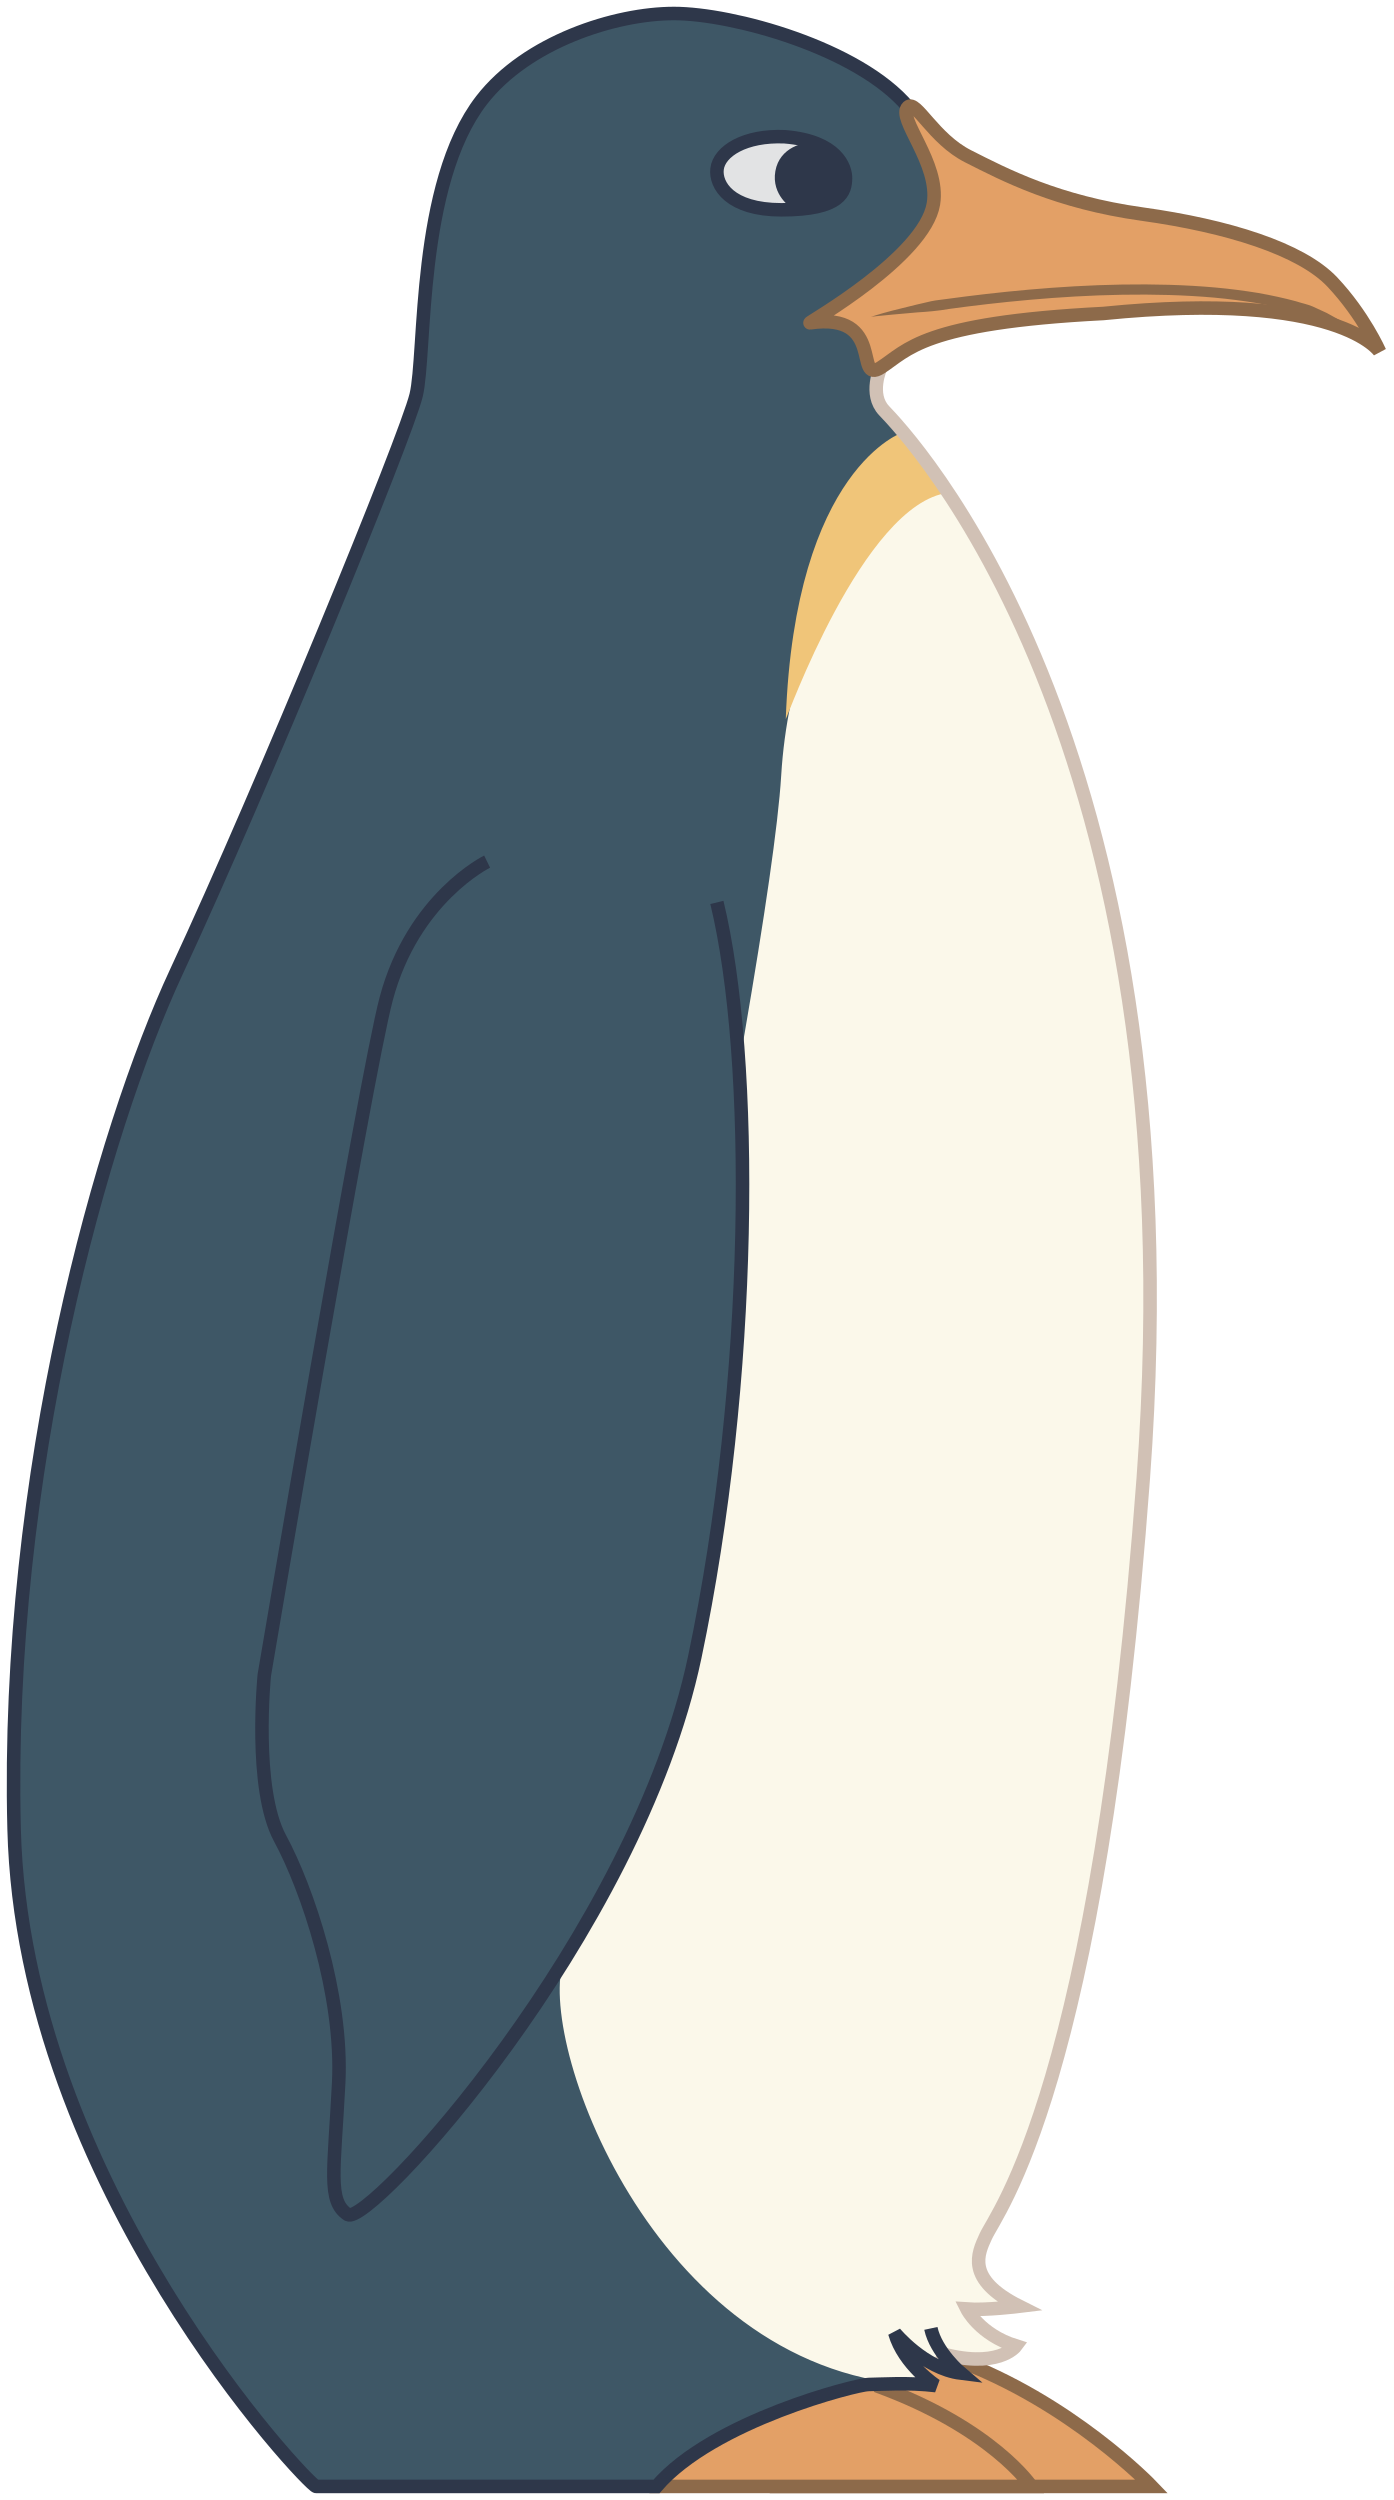
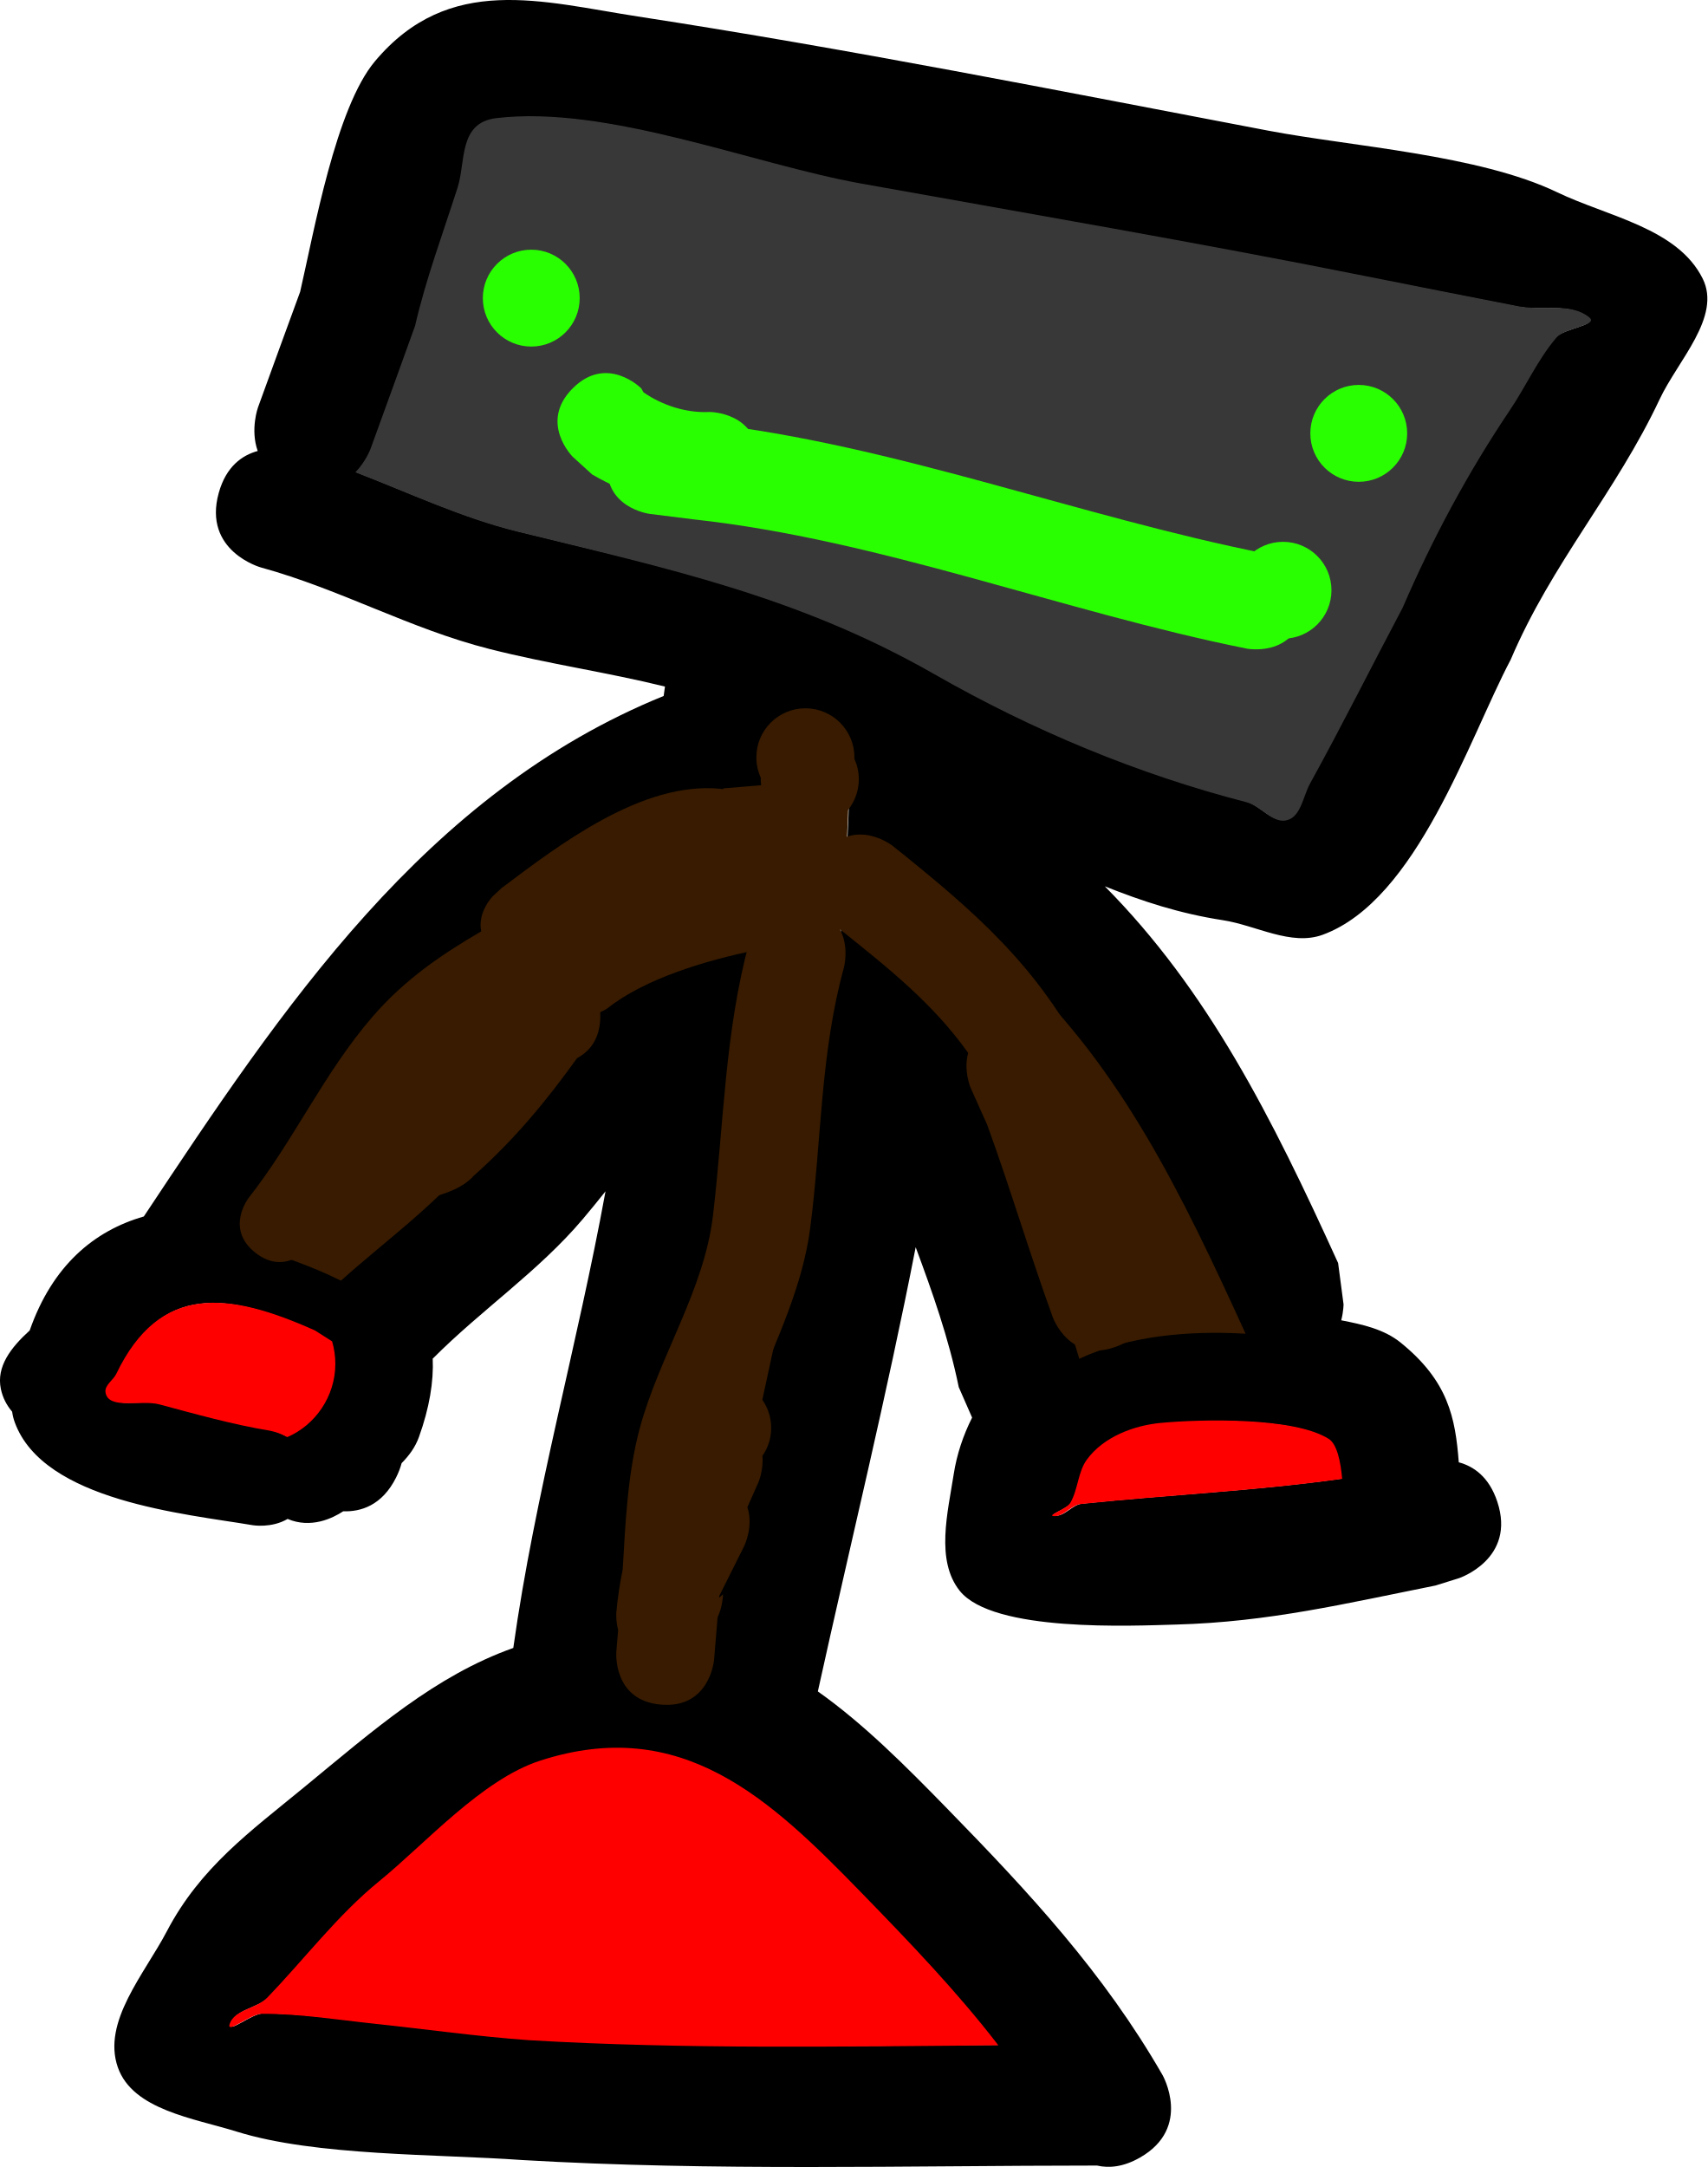
- <svg xmlns="http://www.w3.org/2000/svg" width="51.511" height="92.435" viewBox="0.687 0.689 51.511 92.435" version="1.1" xml:space="preserve">
-   <defs />
-   <g>
-     <g id="Page-1" fill-rule="evenodd">
-       <g id="penguin-b-[animals,bird,cold,north-pole,south-pole,ice,antarctica,arctic,robert-hunter]">
-         <g id="Body">
-           <path d="M 29.407 92.623 L 43.272 92.623 C 43.272 92.623 40.512 89.565 36.209 88.005 C 36.209 88.005 32.084 86.045 29.407 92.623 " id="Fill-1" fill="#E3A066" fill-rule="nonzero" stroke-width="1" stroke="none" />
-           <path d="M 29.147 92.623 L 43.272 92.623 C 43.272 92.623 40.262 89.471 35.959 87.912 " id="Stroke-3" stroke="#8D6A4A" stroke-width="0.5" fill="none" />
-           <path d="M 24.959 92.623 L 38.824 92.623 C 38.824 92.623 37.386 90.455 33.084 88.895 C 33.084 88.895 28.043 89.481 24.959 92.623 " id="Fill-5" fill="#E3A066" fill-rule="nonzero" stroke-width="1" stroke="none" />
-           <path d="M 24.699 92.623 L 38.824 92.623 C 38.824 92.623 37.386 90.455 33.084 88.895 " id="Stroke-7" stroke="#8D6A4A" stroke-width="0.5" fill="none" />
-           <path d="M 34.261 4.645 C 32.352 2.533 27.772 1.188 25.605 1.188 C 23.438 1.188 20.166 2.231 18.494 4.393 C 16.088 7.504 16.449 13.764 16.074 15.304 C 15.699 16.844 10.387 29.794 7.209 36.619 C 4.472 42.496 0.876 55.169 1.209 68.324 C 1.543 81.479 12.126 92.623 12.376 92.623 L 24.959 92.623 C 27.043 90.193 32.376 88.854 32.792 88.853 C 33.251 88.849 34.272 88.772 35.293 88.895 C 35.293 88.895 34.105 88.12 33.772 86.947 C 33.772 86.947 34.855 88.266 36.209 88.434 C 36.209 88.434 35.346 87.647 35.105 86.779 C 34.959 86.255 33.459 58.94 33.459 58.27 C 33.459 57.803 34.109 30.043 34.084 16.665 C 32.294 15.862 33.699 13.066 33.699 13.066 C 33.699 13.066 37.699 8.447 34.261 4.645 " id="Fill-9" fill="#3E5766" fill-rule="nonzero" stroke-width="1" stroke="none" />
-           <path d="M 34.665 17.392 C 34.665 17.392 30.015 21.989 29.571 29.363 C 29.126 36.736 22.209 70.001 21.459 73.436 C 20.709 76.871 25.386 88.959 35.292 88.895 C 35.292 88.895 33.771 88.078 33.771 86.947 C 33.771 86.947 35.434 88.458 36.101 88.416 C 36.101 88.416 35.542 87.912 35.146 86.937 C 35.146 86.937 35.855 88.601 38.251 87.428 C 38.251 87.428 36.519 87.112 36.436 86.064 C 36.436 86.064 37.542 85.962 38.376 85.962 C 38.376 85.962 36.408 84.825 36.916 83.939 C 40.626 77.478 41.71 69.332 42.859 56.637 C 44.105 42.874 41.855 31.373 38.355 23.623 C 36.761 20.235 34.665 17.392 34.665 17.392 " id="Fill-11" fill="#FBF8EA" fill-rule="nonzero" stroke-width="1" stroke="none" />
-           <path d="M 29.74 27.274 C 29.736 27.387 32.59 19.317 35.745 18.908 L 34.084 16.665 C 34.084 16.665 30.074 17.967 29.74 27.274 " id="Fill-13" fill="#F0C579" fill-rule="nonzero" stroke-width="1" stroke="none" />
-           <path d="M 33.251 14.28 C 33.251 14.28 32.801 15.266 33.376 15.873 C 34.091 16.627 44.993 27.826 42.959 55.337 C 41.292 77.876 37.554 82.452 37.133 83.379 C 36.852 83.996 36.366 84.956 38.376 85.962 C 38.376 85.962 37.135 86.116 36.436 86.064 C 36.436 86.064 36.907 87.009 38.251 87.428 C 38.251 87.428 37.584 88.335 35.334 87.665 " id="Stroke-15" stroke="#D1C1B5" stroke-width="0.5" fill="none" />
-           <path d="M 35.105 86.779 C 35.292 87.66 36.209 88.434 36.209 88.434 C 34.855 88.266 33.771 86.947 33.771 86.947 C 34.105 88.12 35.292 88.895 35.292 88.895 C 34.271 88.772 33.25 88.849 32.792 88.853 C 32.376 88.854 27.042 90.193 24.959 92.623 L 12.376 92.623 C 12.126 92.623 1.542 81.479 1.209 68.324 C 0.876 55.169 4.472 42.496 7.209 36.619 C 10.387 29.794 15.698 16.844 16.073 15.304 C 16.448 13.764 16.088 7.504 18.494 4.393 C 20.166 2.231 23.438 1.188 25.605 1.188 C 27.771 1.188 32.428 2.466 34.261 4.645 " id="Stroke-27" stroke="#2E374A" stroke-width="0.5" fill="none" />
-         </g>
-         <g id="Beak">
-           <path d="M 30.636 12.626 C 30.538 12.64 34.872 10.199 35.199 8.227 C 35.449 6.719 33.824 5.053 34.261 4.645 C 34.553 4.372 35.204 5.822 36.48 6.467 C 37.846 7.158 39.761 8.164 42.917 8.604 C 46.074 9.044 48.793 9.892 49.949 11.117 C 51.105 12.343 51.699 13.694 51.699 13.694 C 51.699 13.694 50.23 11.4 41.48 12.28 C 34.761 12.626 34.251 13.642 33.251 14.281 C 32.251 14.919 33.449 12.217 30.636 12.626 " id="Fill-17" fill="#E3A066" fill-rule="nonzero" stroke-width="1" stroke="none" />
-           <path d="M 32.886 12.406 C 32.886 12.406 33.166 12.308 33.662 12.178 C 33.912 12.117 34.215 12.042 34.562 11.955 C 34.737 11.915 34.923 11.871 35.118 11.826 C 35.315 11.783 35.526 11.771 35.743 11.736 C 37.485 11.498 39.821 11.249 42.17 11.21 C 43.344 11.19 44.521 11.22 45.621 11.319 C 46.171 11.368 46.701 11.44 47.202 11.52 C 47.703 11.609 48.173 11.712 48.603 11.828 C 48.815 11.898 49.026 11.938 49.215 12.018 C 49.4 12.103 49.576 12.184 49.741 12.26 C 50.062 12.434 50.339 12.585 50.55 12.74 C 50.77 12.877 50.918 13.021 51.023 13.109 C 51.127 13.2 51.183 13.247 51.183 13.247 C 51.183 13.247 51.12 13.21 51.001 13.14 C 50.882 13.07 50.713 12.964 50.48 12.862 C 50.255 12.744 49.964 12.64 49.634 12.522 C 49.296 12.422 48.916 12.323 48.504 12.191 C 48.087 12.079 47.629 11.978 47.14 11.892 C 46.649 11.813 46.129 11.743 45.587 11.694 C 44.504 11.597 43.34 11.567 42.177 11.587 C 39.848 11.626 37.525 11.873 35.794 12.11 C 35.363 12.186 34.963 12.217 34.607 12.239 C 34.252 12.271 33.942 12.298 33.687 12.321 C 33.432 12.345 33.232 12.365 33.095 12.379 C 32.96 12.392 32.886 12.406 32.886 12.406 " id="Fill-19" fill="#8D6A4A" fill-rule="nonzero" stroke-width="1" stroke="none" />
-           <path d="M 30.636 12.626 C 30.538 12.64 34.872 10.199 35.199 8.227 C 35.449 6.719 33.824 5.053 34.261 4.645 C 34.553 4.372 35.204 5.822 36.48 6.467 C 37.846 7.158 39.761 8.164 42.917 8.604 C 46.074 9.044 48.793 9.892 49.949 11.117 C 51.105 12.343 51.699 13.694 51.699 13.694 C 51.699 13.694 50.23 11.4 41.48 12.28 C 34.761 12.626 34.251 13.642 33.251 14.281 C 32.251 14.919 33.449 12.217 30.636 12.626 Z " id="Stroke-21" stroke="#8D6A4A" stroke-width="0.5" fill="none" />
-         </g>
-         <g id="Eye">
-           <path d="M 27.199 6.896 C 27.277 6.236 28.23 5.639 29.699 5.702 C 31.652 5.859 31.956 6.848 31.949 7.241 C 31.94 7.717 31.81 8.404 29.576 8.404 C 27.667 8.404 27.129 7.489 27.199 6.896 " id="Fill-23" fill="#E2E3E4" fill-rule="nonzero" stroke-width="1" stroke="none" />
-           <path d="M 29.964 8.384 C 29.964 8.384 29.199 7.913 29.355 7.017 C 29.511 6.124 30.428 5.927 30.773 5.959 C 31.119 5.99 31.396 6.286 31.396 6.286 C 31.396 6.286 32.136 6.844 31.949 7.457 C 31.761 8.07 30.834 8.343 30.834 8.343 C 30.834 8.343 30.088 8.447 29.964 8.384 " id="Fill-25" fill="#2E374A" fill-rule="nonzero" stroke-width="1" stroke="none" />
-           <path d="M 27.199 6.939 C 27.277 6.279 28.23 5.682 29.699 5.745 C 31.652 5.901 31.956 6.891 31.949 7.284 C 31.94 7.76 31.81 8.447 29.576 8.447 C 27.667 8.447 27.129 7.531 27.199 6.939 Z " id="Stroke-29" stroke="#2E374A" stroke-width="0.5" fill="none" />
-         </g>
-         <g id="Group-34">
-           <path d="M 18.698 32.546 C 18.698 32.546 15.959 33.887 14.966 37.621 C 14.194 40.521 10.459 62.627 10.459 62.627 C 10.459 62.627 10.042 66.817 11.042 68.66 C 12.042 70.503 13.376 74.441 13.209 77.709 C 13.042 80.977 12.792 82.066 13.542 82.568 C 14.292 83.071 24.209 72.262 26.376 61.956 C 28.542 51.65 28.593 39.836 27.193 34.055 " id="Fill-31" fill="#3E5766" fill-rule="nonzero" stroke-width="1" stroke="none" />
-           <path d="M 18.698 32.546 C 18.698 32.546 15.959 33.887 14.966 37.621 C 14.194 40.521 10.459 62.627 10.459 62.627 C 10.459 62.627 10.042 66.817 11.042 68.66 C 12.042 70.503 13.376 74.441 13.209 77.709 C 13.042 80.977 12.792 82.066 13.542 82.568 C 14.292 83.071 24.209 72.262 26.376 61.956 C 28.542 51.65 28.593 39.836 27.193 34.055 " id="Stroke-33" stroke="#2E374A" stroke-width="0.5" fill="none" />
-         </g>
-       </g>
+ <svg xmlns="http://www.w3.org/2000/svg" version="1.1" width="87.047" height="110.451" viewBox="0,0,87.047,110.451">
+   <g transform="translate(-196.4764,-124.7747)">
+     <g data-paper-data="{&quot;isPaintingLayer&quot;:true}" fill-rule="nonzero" stroke="none" stroke-width="0.5" stroke-linecap="butt" stroke-linejoin="miter" stroke-miterlimit="10" stroke-dasharray="" stroke-dashoffset="0" style="mix-blend-mode: normal">
+       <path d="M197.095,196.728c-0.28,-0.33 -0.481,-0.711 -0.575,-1.159c-0.237,-1.138 0.503,-2.103 1.47,-2.981c1.156,-3.301 3.275,-5.08 5.819,-5.81c7.061,-10.638 14.341,-21.59 26.503,-26.53l0.067,-0.479c-2.942,-0.729 -5.897,-1.143 -8.94,-1.914c-4.066,-1.03 -7.587,-3.038 -11.663,-4.158c0,0 -2.973,-0.826 -2.147,-3.799c0.377,-1.357 1.201,-1.923 1.986,-2.137c-0.392,-1.103 0.017,-2.228 0.017,-2.228l1.103,-3.033c0.348,-0.951 0.696,-1.903 1.044,-2.854c0.707,-3.057 1.81,-9.365 3.814,-11.749c3.784,-4.502 8.524,-3.032 13.404,-2.282c10.727,1.648 21.472,3.788 32.133,5.818c4.258,0.811 10.743,1.225 14.73,3.139c2.595,1.246 6.147,1.827 7.426,4.406c0.966,1.948 -1.269,4.175 -2.194,6.143c-2.233,4.752 -5.491,8.333 -7.595,13.275c-2.135,4.038 -4.769,12.258 -9.584,14.023c-1.609,0.59 -3.394,-0.481 -5.088,-0.742c-2.239,-0.345 -4.13,-0.974 -6.021,-1.727c5.247,5.295 8.498,11.732 11.894,19.202l0.277,2.104c0,0 0,0.35 -0.118,0.814c1.094,0.212 2.19,0.456 3.031,1.138c2.418,1.958 2.786,3.809 2.962,6.1c0.756,0.202 1.541,0.738 1.962,2.002c0.976,2.928 -1.952,3.904 -1.952,3.904l-1.198,0.374c-4.577,0.914 -8.484,1.859 -13.208,1.989c-2.232,0.062 -9.36,0.411 -11.053,-1.726c-1.233,-1.557 -0.604,-3.987 -0.299,-5.95c0.154,-0.988 0.478,-1.966 0.936,-2.872l-0.681,-1.552c-0.515,-2.508 -1.344,-4.838 -2.196,-7.133c-1.467,7.527 -3.302,14.993 -4.988,22.642c2.357,1.669 4.475,3.801 6.575,5.952c4.208,4.311 7.988,8.371 10.996,13.597c0,0 1.531,2.679 -1.148,4.21c-0.849,0.485 -1.582,0.547 -2.188,0.407c-9.765,0.002 -19.575,0.289 -29.323,-0.282c-4.308,-0.309 -10.521,-0.196 -14.526,-1.444c-2.197,-0.685 -5.314,-1.108 -6.075,-3.28c-0.812,-2.319 1.358,-4.759 2.499,-6.935c1.71,-3.261 4.249,-5.08 6.975,-7.322c3.616,-2.973 6.701,-5.699 10.688,-7.12c1.099,-7.848 3.283,-15.492 4.702,-23.274c-0.365,0.459 -0.749,0.933 -1.166,1.425c-2.246,2.65 -5.162,4.617 -7.609,7.071l-0.035,0.029c0.051,1.171 -0.164,2.505 -0.706,4.008c-0.184,0.51 -0.499,0.938 -0.879,1.323c-0.062,0.232 -0.155,0.476 -0.282,0.731c-0.719,1.439 -1.814,1.753 -2.697,1.723c-0.541,0.355 -1.646,0.894 -2.834,0.389c-0.814,0.481 -1.771,0.321 -1.771,0.321c-3.469,-0.586 -10.665,-1.225 -12.138,-5.239c-0.066,-0.18 -0.11,-0.363 -0.136,-0.549zM222.928,151.865c7.615,1.872 14.237,3.234 21.194,7.21c5.052,2.887 10.349,5.117 15.869,6.541c0.734,0.189 1.355,1.126 2.081,0.912c0.7,-0.205 0.8,-1.223 1.153,-1.862c1.626,-2.946 3.128,-5.959 4.704,-8.932c1.509,-3.5 3.334,-6.884 5.464,-10.044c0.82,-1.217 1.428,-2.588 2.382,-3.703c0.424,-0.496 2.171,-0.613 1.666,-1.026c-0.941,-0.769 -2.411,-0.324 -3.604,-0.557c-2.619,-0.513 -5.239,-1.019 -7.856,-1.542c-8.523,-1.704 -17.049,-3.144 -25.601,-4.679c-5.493,-0.986 -12.889,-4.028 -18.551,-3.351c-1.936,0.232 -1.546,2.211 -1.968,3.529c-0.748,2.337 -1.613,4.645 -2.163,7.037c-0.387,1.071 -0.775,2.141 -1.162,3.212l-1.103,3.033c0,0 -0.231,0.636 -0.775,1.204c2.754,1.062 5.405,2.314 8.269,3.019zM239.778,163.633c-1.138,-0.624 -2.286,-1.229 -3.467,-1.781l-0.023,0.158c-0.114,1.367 -0.241,2.733 -0.372,4.098c-2.085,0.175 -4.402,0.662 -6.346,1.507c0.008,-0.082 0.016,-0.165 0.024,-0.247c-7.949,4.266 -13.478,11.977 -18.514,19.58c1.262,0.325 2.515,0.772 3.714,1.302l0.528,0.329c2.078,-1.868 4.39,-3.538 6.169,-5.668c2.27,-2.716 3.866,-5.019 6.338,-7.31c0.202,-0.077 0.333,-0.175 0.333,-0.175c1.81,-1.437 4.816,-2.321 7.122,-2.79c-0.138,1.5 -0.266,3.001 -0.372,4.504c0,0 -0.041,0.571 -0.333,1.204c-0.931,9.978 -3.986,19.544 -5.545,29.403c1.211,0.027 2.351,0.195 3.432,0.478c2.841,-12.688 6.043,-24.905 7.034,-37.827c2.688,1.086 4.476,2.16 6.236,4.506c0,0 0.16,0.213 0.429,0.367c0.06,0.325 0.06,0.547 0.06,0.547c-0.082,5.794 3.082,10.974 4.699,16.53c2.385,-1.109 5.16,-1.404 7.88,-1.245c-3.096,-6.793 -5.96,-12.644 -10.929,-17.376c-0.075,-0.185 -0.164,-0.304 -0.164,-0.304c-2.063,-2.75 -4.25,-4.1 -7.422,-5.369l-0.458,-0.234c0,0 -0.06,-0.03 -0.16,-0.062c0.048,-0.92 0.084,-1.844 0.107,-2.772zM240.33,221.246c-4.665,-4.796 -9.067,-9.011 -16.283,-6.678c-2.974,0.961 -5.819,4.177 -8.183,6.101c-2.125,1.729 -3.805,3.943 -5.709,5.913c-0.541,0.559 -1.671,0.598 -1.912,1.337c-0.179,0.547 1.07,-0.52 1.646,-0.522c1.922,-0.006 3.834,0.295 5.746,0.498c2.617,0.278 5.228,0.628 7.853,0.815c7.92,0.468 15.885,0.349 23.83,0.291c-2.102,-2.727 -4.476,-5.174 -6.987,-7.756zM211.078,197.979c1.431,-0.613 2.434,-2.034 2.434,-3.69c0,-0.393 -0.057,-0.773 -0.162,-1.132l-0.872,-0.548c-4.432,-1.984 -7.799,-2.418 -10.011,2.187c-0.155,0.322 -0.594,0.564 -0.551,0.918c0.114,0.925 1.828,0.367 2.729,0.607c1.833,0.49 3.665,1.015 5.537,1.323c0,0 0.429,0.071 0.896,0.334zM264.162,198.128c-1.786,-1.129 -6.466,-0.971 -8.481,-0.78c-1.357,0.128 -2.887,0.663 -3.735,1.831c-0.458,0.631 -0.447,1.512 -0.846,2.183c-0.184,0.31 -1.209,0.633 -0.85,0.668c0.506,0.049 0.89,-0.563 1.396,-0.615c4.574,-0.472 8.792,-0.65 13.196,-1.269c-0.077,-0.876 -0.261,-1.752 -0.681,-2.018z" data-paper-data="{&quot;index&quot;:null}" fill="#000000" />
+       <path d="M214.597,148.847c0.544,-0.568 0.775,-1.206 0.775,-1.206l1.103,-3.039c0.387,-1.071 0.776,-2.148 1.163,-3.219c0.551,-2.391 1.421,-4.714 2.169,-7.051c0.422,-1.318 0.036,-3.305 1.972,-3.536c5.662,-0.677 13.085,2.344 18.578,3.33c8.552,1.535 17.156,3.006 25.679,4.71c2.617,0.523 5.241,1.039 7.86,1.552c1.193,0.234 2.663,-0.209 3.604,0.56c0.505,0.413 -1.242,0.532 -1.666,1.027c-0.954,1.115 -1.561,2.493 -2.381,3.71c-2.13,3.161 -3.957,6.57 -5.467,10.07c-1.576,2.973 -3.092,6.009 -4.718,8.955c-0.353,0.639 -0.457,1.66 -1.157,1.865c-0.727,0.213 -1.35,-0.722 -2.083,-0.911c-5.52,-1.424 -10.867,-3.641 -15.919,-6.528c-6.956,-3.976 -13.628,-5.39 -21.243,-7.262c-2.865,-0.704 -5.516,-1.965 -8.27,-3.027z" data-paper-data="{&quot;noHover&quot;:false,&quot;origItem&quot;:[&quot;Path&quot;,{&quot;applyMatrix&quot;:true,&quot;segments&quot;:[[[505.14068,336.66574],[-4.46194,1.72083],[-0.88077,-0.92024]],[503.8853,334.71531],[[502.09831,329.80108],[0,0],[-0.62747,-1.7346]],[[500.21591,324.59728],[0.62747,1.7346],[-0.89204,-3.87452]],[[496.7107,313.1963],[1.21207,3.78663],[-0.68362,-2.13569]],[[493.52239,307.47842],[3.13725,0.37515],[-9.17416,-1.09705]],[[463.46573,312.90765],[8.89946,-1.59778],[-13.85636,2.48773]],[[421.98705,320.48931],[13.80948,-2.76037],[-4.24014,0.84756]],[[409.25786,322.98773],[4.24341,-0.83101],[-1.93264,0.37848]],[[403.41922,323.89066],[1.52485,-1.24626],[-0.81829,0.66879]],[[406.11876,325.55332],[-0.68728,-0.80282],[1.54641,1.80638]],[[409.97851,331.55263],[-1.32907,-1.97179],[3.45161,5.12074]],[[418.83149,347.82671],[-2.44541,-5.67059],[2.55337,4.81719]],[[426.45331,362.29849],[-2.6346,-4.77324],[0.57149,1.0354]],[[428.32168,365.31462],[-1.13481,-0.33296],[1.17777,0.34557]],[[431.6941,363.83619],[-1.18851,0.30659],[8.94313,-2.30699]],[[457.4048,353.23837],[-8.18521,4.67829],[11.27089,-6.44192]],[[491.74281,341.55649],[-12.33746,3.03349],[4.64116,-1.14115]]],&quot;closed&quot;:true}],&quot;index&quot;:null}" fill="#383838" />
+       <path d="M239.753,164.973c-0.025,0.984 -0.061,1.965 -0.112,2.941c0.106,0.034 0.17,0.066 0.17,0.066l0.487,0.248c3.365,1.346 5.714,2.796 7.902,5.713c0,0 0.095,0.126 0.175,0.323c5.271,5.019 8.322,11.284 11.606,18.49c-2.884,-0.169 -5.95,0.101 -8.481,1.277c-1.715,-5.894 -5.062,-11.319 -4.976,-17.465c0,0 0.001,-0.234 -0.062,-0.579c-0.286,-0.163 -0.454,-0.387 -0.454,-0.387c-1.866,-2.488 -3.734,-3.61 -6.586,-4.762c-1.052,13.707 -4.435,26.667 -7.449,40.125c-1.147,-0.3 -2.366,-0.48 -3.65,-0.508c1.653,-10.457 4.907,-20.732 5.894,-31.316c0.31,-0.671 0.357,-1.277 0.357,-1.277c0.113,-1.594 0.247,-3.055 0.394,-4.646c-2.446,0.498 -5.595,1.423 -7.514,2.947c0,0 -0.137,0.103 -0.352,0.185c-2.622,2.43 -4.29,4.831 -6.698,7.712c-1.888,2.259 -4.34,4.009 -6.544,5.99l-0.689,-0.326c-1.272,-0.562 -2.601,-1.042 -3.94,-1.386c5.341,-8.065 11.252,-16.312 19.684,-20.837c-0.009,0.087 -0.017,0.175 -0.026,0.262c2.062,-0.896 4.542,-1.416 6.754,-1.601c0.139,-1.448 0.274,-2.896 0.395,-4.347l0.024,-0.167c1.252,0.585 2.481,1.229 3.688,1.89z" data-paper-data="{&quot;noHover&quot;:false,&quot;origItem&quot;:[&quot;Path&quot;,{&quot;applyMatrix&quot;:true,&quot;segments&quot;:[[[464.44035,362.81245],[0,0],[0.03778,1.50377]],[[464.61446,367.30336],[-0.0778,-1.49039],[-0.16137,0.05208]],[464.35525,367.40436],[[463.6134,367.78301],[0,0],[-5.14012,2.05605]],[[451.58747,376.48143],[3.34214,-4.45619],[0,0]],[[451.32205,376.97355],[0.12166,-0.30043],[-8.05101,7.6673]],[[433.61482,405.127],[5.0169,-11.00688],[4.4056,-0.25836]],[[446.38135,407.14419],[-3.86503,-1.79665],[2.61975,-9.00248]],[[453.9952,380.36193],[0.13215,9.38725],[0,0]],[[454.0917,379.47566],[-0.0965,0.52651],[0.43717,-0.24943]],[[454.78747,378.88143],[0,0],[2.8504,-3.80053]],[[464.89066,371.58065],[-4.35582,1.75984],[1.60649,20.93682]],[[476.28774,432.86815],[-4.60323,-20.55798],[1.75216,-0.45883]],[[481.84844,432.09415],[-1.96159,0.04376],[-2.5254,-15.97361]],[[472.86454,384.45558],[1.50874,16.16668],[-0.47385,-1.02506]],[[472.32459,382.50515],[0,0],[-0.17301,-2.43526]],[[471.72111,375.20788],[0.22345,2.43026],[3.73597,0.75997]],[[483.25986,379.72818],[-2.93217,-2.32853],[0,0]],[[483.79956,380.01232],[-0.32763,-0.12509],[4.00491,3.71196]],[[494.06884,391.85647],[-3.67789,-4.40098],[2.88372,3.45068]],[[504.06464,401.0395],[-3.36632,-3.0261],[0,0]],[[504.92038,400.50727],[0,0],[1.9423,-0.85865]],[[510.93716,398.39758],[-2.0443,0.52622],[-8.15833,-12.31886]],[[480.94113,366.67331],[12.87923,6.91193],[0.01306,0.13347]],[[480.98032,367.0737],[-0.01307,-0.13346],[-3.15021,-1.36845]],[[470.69851,364.63251],[3.37814,0.28274],[-0.21299,-2.21145]],[[470.09541,357.99299],[0.18465,2.21541],[0,0]],[[470.05816,357.73775],[0,0],[-1.91219,0.89433]],[[464.44152,360.6226],[1.8434,-1.01046],[0,0]]],&quot;closed&quot;:true}],&quot;index&quot;:null}" fill="#381b00" />
+       <path d="M210.22,197.693c-1.873,-0.307 -3.796,-0.85 -5.63,-1.34c-0.9,-0.241 -2.621,0.299 -2.736,-0.626c-0.044,-0.354 0.395,-0.606 0.55,-0.927c2.212,-4.606 5.698,-4.197 10.13,-2.213l0.875,0.557c0.105,0.359 0.164,0.751 0.164,1.144c0,1.655 -1.021,3.124 -2.452,3.736c-0.468,-0.263 -0.901,-0.33 -0.901,-0.33z" data-paper-data="{&quot;noHover&quot;:false,&quot;origItem&quot;:[&quot;Path&quot;,{&quot;applyMatrix&quot;:true,&quot;segments&quot;:[[[512.39416,415.73021],[0,0],[3.03403,-0.49821]],[[521.36573,413.58718],[-2.97034,0.79411],[1.4585,-0.38993]],[[525.78671,412.60314],[-0.18495,1.49835],[0.07084,-0.57386]],[[524.89435,411.11563],[0.25038,0.52119],[-3.58469,-7.4619]],[[508.67417,407.57191],[7.18076,-3.21469],[0,0]],[[507.26079,408.46019],[0,0],[-0.17071,0.5816]],[[506.9985,410.29407],[0,-0.63683],[0,2.68209]],[[510.94166,416.27188],[-2.3187,-0.99305],[0.75781,-0.42589]]],&quot;closed&quot;:true}],&quot;index&quot;:null}" fill="#ff0000" />
+       <path d="M247.375,229.024c-7.945,0.058 -15.999,0.208 -23.919,-0.261c-2.625,-0.187 -5.259,-0.561 -7.876,-0.839c-1.912,-0.203 -3.827,-0.514 -5.75,-0.508c-0.576,0.002 -1.825,1.069 -1.646,0.522c0.242,-0.739 1.371,-0.78 1.912,-1.339c1.904,-1.97 3.582,-4.205 5.707,-5.935c2.364,-1.924 5.242,-5.19 8.216,-6.151c7.216,-2.333 11.709,1.935 16.374,6.731c2.511,2.582 4.881,5.052 6.983,7.779z" data-paper-data="{&quot;noHover&quot;:false,&quot;origItem&quot;:[&quot;Path&quot;,{&quot;applyMatrix&quot;:true,&quot;segments&quot;:[[[452.22681,466.53462],[3.40521,-4.4186],[12.87264,0.09339]],[[490.83615,466.06241],[-12.83136,0.75835],[4.25328,-0.30223]],[[503.55991,464.74271],[-4.24014,0.45047],[3.09742,-0.32907]],[[512.86952,463.93519],[-3.11484,-0.01006],[0.93254,0.00301]],[[515.53612,464.78138],[0.28976,0.88639],[-0.39158,-1.19785]],[[512.43785,462.61473],[0.87575,0.90622],[-3.08476,-3.19206]],[[503.18817,453.03409],[3.44314,2.80175],[-3.83022,-3.11673]],[[489.92938,443.14908],[4.81775,1.55757],[-11.69109,-3.77972]],[[463.54715,453.96838],[7.55805,-7.77098],[-4.06808,4.18268]]],&quot;closed&quot;:true}],&quot;index&quot;:null}" fill="#ff0000" />
+       <path d="M264.905,200.151c-4.404,0.619 -8.743,0.811 -13.317,1.282c-0.506,0.052 -0.89,0.666 -1.396,0.617c-0.359,-0.035 0.665,-0.361 0.849,-0.671c0.399,-0.671 0.385,-1.573 0.844,-2.204c0.848,-1.167 2.401,-1.745 3.758,-1.874c2.015,-0.191 6.794,-0.314 8.579,0.814c0.42,0.266 0.606,1.16 0.683,2.036z" data-paper-data="{&quot;noHover&quot;:false,&quot;origItem&quot;:[&quot;Path&quot;,{&quot;applyMatrix&quot;:true,&quot;segments&quot;:[[[423.83051,419.7827],[0.1244,-1.41975],[7.13553,1.00278]],[[445.21149,421.83831],[-7.41127,-0.76425],[0.81966,0.08452]],[[447.47363,422.83513],[-0.82018,0.07934],[0.58132,-0.05623]],[[446.09581,421.75277],[0.29859,0.50193],[-0.64638,-1.08657]],[[444.72576,418.21598],[0.74271,1.02314],[-1.37314,-1.89159]],[[438.6746,415.24983],[2.19808,0.20818],[-3.26429,-0.30916]],[[424.9343,416.51332],[2.89291,-1.82872],[-0.68113,0.43057]]],&quot;closed&quot;:true}],&quot;index&quot;:null}" fill="#ff0000" />
+       <path d="M223.562,142.439c-1.363,0 -2.469,-1.105 -2.469,-2.469c0,-1.363 1.105,-2.469 2.469,-2.469c1.363,0 2.469,1.105 2.469,2.469c0,1.363 -1.105,2.469 -2.469,2.469z" data-paper-data="{&quot;index&quot;:null}" fill="#29ff00" />
+       <path d="M265.75,149.332c-1.363,0 -2.469,-1.105 -2.469,-2.469c0,-1.363 1.105,-2.469 2.469,-2.469c1.363,0 2.469,1.105 2.469,2.469c0,1.363 -1.105,2.469 -2.469,2.469z" data-paper-data="{&quot;index&quot;:null}" fill="#29ff00" />
+       <path d="M230.211,146.068l2.172,0.272c9.658,1.094 19.088,4.756 28.612,6.65c0,0 2.421,0.484 1.937,2.905c-0.484,2.421 -2.905,1.937 -2.905,1.937c-9.364,-1.882 -18.691,-5.552 -28.189,-6.585l-2.239,-0.28c0,0 -2.45,-0.306 -2.144,-2.756c0.306,-2.45 2.756,-2.144 2.756,-2.144z" data-paper-data="{&quot;index&quot;:null}" fill="#29ff00" />
+       <path d="M229.168,144.566l0.114,0.204c0.964,0.672 2.206,1.066 3.379,1.003c0,0 2.469,0 2.469,2.469c0,2.469 -2.469,2.469 -2.469,2.469c-2.081,-0.063 -4.199,-0.702 -5.996,-1.754l-0.989,-0.899c0,0 -1.746,-1.746 0,-3.491c1.746,-1.746 3.491,0 3.491,0z" data-paper-data="{&quot;index&quot;:null}" fill="#29ff00" />
+       <path d="M261.89,157.329c-1.363,0 -2.469,-1.105 -2.469,-2.469c0,-1.363 1.105,-2.469 2.469,-2.469c1.363,0 2.469,1.105 2.469,2.469c0,1.363 -1.105,2.469 -2.469,2.469z" data-paper-data="{&quot;index&quot;:null}" fill="#29ff00" />
+       <path d="M221.01,172.246c-0.203,-0.997 0.595,-1.795 0.595,-1.795l0.438,-0.409c2.931,-2.198 7.157,-5.449 11.149,-5.064c0.055,0.005 0.109,0.011 0.164,0.018l-0.003,-0.038l2.657,-0.221c0.062,-0.006 0.126,-0.009 0.189,-0.009c1.105,0 2,0.895 2,2c0,0.969 -0.689,1.777 -1.605,1.961l-1.853,0.412c-2.724,1.094 -5.051,2.779 -7.578,4.264c-3.111,1.828 -6.24,3.047 -8.663,5.842c-2.435,2.808 -3.944,6.161 -6.187,9.076c0,0 -1.228,1.579 -2.807,0.351c-1.579,-1.228 -0.351,-2.807 -0.351,-2.807c2.312,-2.934 3.84,-6.375 6.322,-9.241c1.641,-1.894 3.528,-3.173 5.532,-4.339z" fill="#381b00" />
+       <path d="M235.795,197.552c0,0.531 -0.165,1.022 -0.447,1.427c0.065,0.745 -0.215,1.375 -0.215,1.375l-0.553,1.243c0.331,0.994 -0.166,1.987 -0.166,1.987c-0.423,0.845 -0.845,1.691 -1.268,2.536c-0.002,0.029 -0.004,0.059 -0.006,0.088l0.197,-0.168c0,0 0,0.574 -0.275,1.172l-0.18,2.163c0,0 -0.208,2.491 -2.699,2.284c-2.491,-0.208 -2.284,-2.699 -2.284,-2.699l0.092,-1.101c-0.124,-0.493 -0.093,-0.894 -0.093,-0.894c0.065,-0.73 0.174,-1.459 0.324,-2.181c0.143,-2.405 0.25,-4.889 0.866,-7.191c0.977,-3.65 3.283,-7.045 3.736,-10.846c0.562,-4.719 0.595,-9.327 1.856,-13.978c0,0 0.658,-2.412 3.07,-1.754c0.24,0.065 0.449,0.148 0.632,0.244c-0.448,-0.621 -0.894,-1.714 0.109,-2.968c1.562,-1.952 3.514,-0.39 3.514,-0.39c4.173,3.339 7.452,6.164 9.893,11.016l0.946,2.591c0,0 0.444,1.22 -0.188,2.221c0.721,2.165 1.415,4.337 2.198,6.49c0,0 0.854,2.349 -1.495,3.204c-2.349,0.854 -3.204,-1.495 -3.204,-1.495c-1.186,-3.262 -2.164,-6.573 -3.351,-9.828l-0.829,-1.849c0,0 -0.396,-0.891 -0.137,-1.808c-1.774,-2.492 -4.004,-4.277 -6.544,-6.306c0.494,0.902 0.209,1.949 0.209,1.949c-1.21,4.409 -1.137,8.806 -1.718,13.273c-0.386,2.972 -1.692,5.633 -2.783,8.368c0.487,0.456 0.791,1.105 0.791,1.825z" fill="#381b00" />
+       <path d="M227.083,176.555c0,1.208 -0.584,1.832 -1.187,2.155c-1.585,2.205 -3.167,4.117 -5.237,5.968c0,0 -0.021,0.018 -0.06,0.049c-0.029,0.041 -0.056,0.074 -0.081,0.097c-0.948,0.899 -2.422,0.982 -3.634,1.474c0,0 -2.372,0.791 -3.162,-1.581c-0.791,-2.372 1.581,-3.162 1.581,-3.162c0.793,-0.144 1.287,-0.373 1.619,-0.695c0.092,-0.763 0.523,-1.337 0.523,-1.337c0.072,-0.096 0.144,-0.192 0.216,-0.288c0.135,-0.556 0.275,-1.21 0.552,-1.97l0.337,-0.71c0,0 0.524,-1.048 1.572,-1.35c0.243,-0.448 1.269,-2.034 3.243,-1.156c0.215,0.095 0.4,0.202 0.56,0.317l0.658,-0.309c0,0 2.5,0 2.5,2.5z" fill="#381b00" />
+       <path d="M235.262,164.493c0,-0.027 0,-0.053 0.001,-0.08c-0.144,-0.316 -0.225,-0.667 -0.225,-1.037c0,-1.381 1.119,-2.5 2.5,-2.5c1.381,0 2.5,1.119 2.5,2.5c0,0.027 -0,0.053 -0.001,0.08c0.144,0.316 0.225,0.667 0.225,1.037c0,1.381 -1.119,2.5 -2.5,2.5c-1.381,0 -2.5,-1.119 -2.5,-2.5z" fill="#381b00" />
    </g>
  </g>
</svg>
